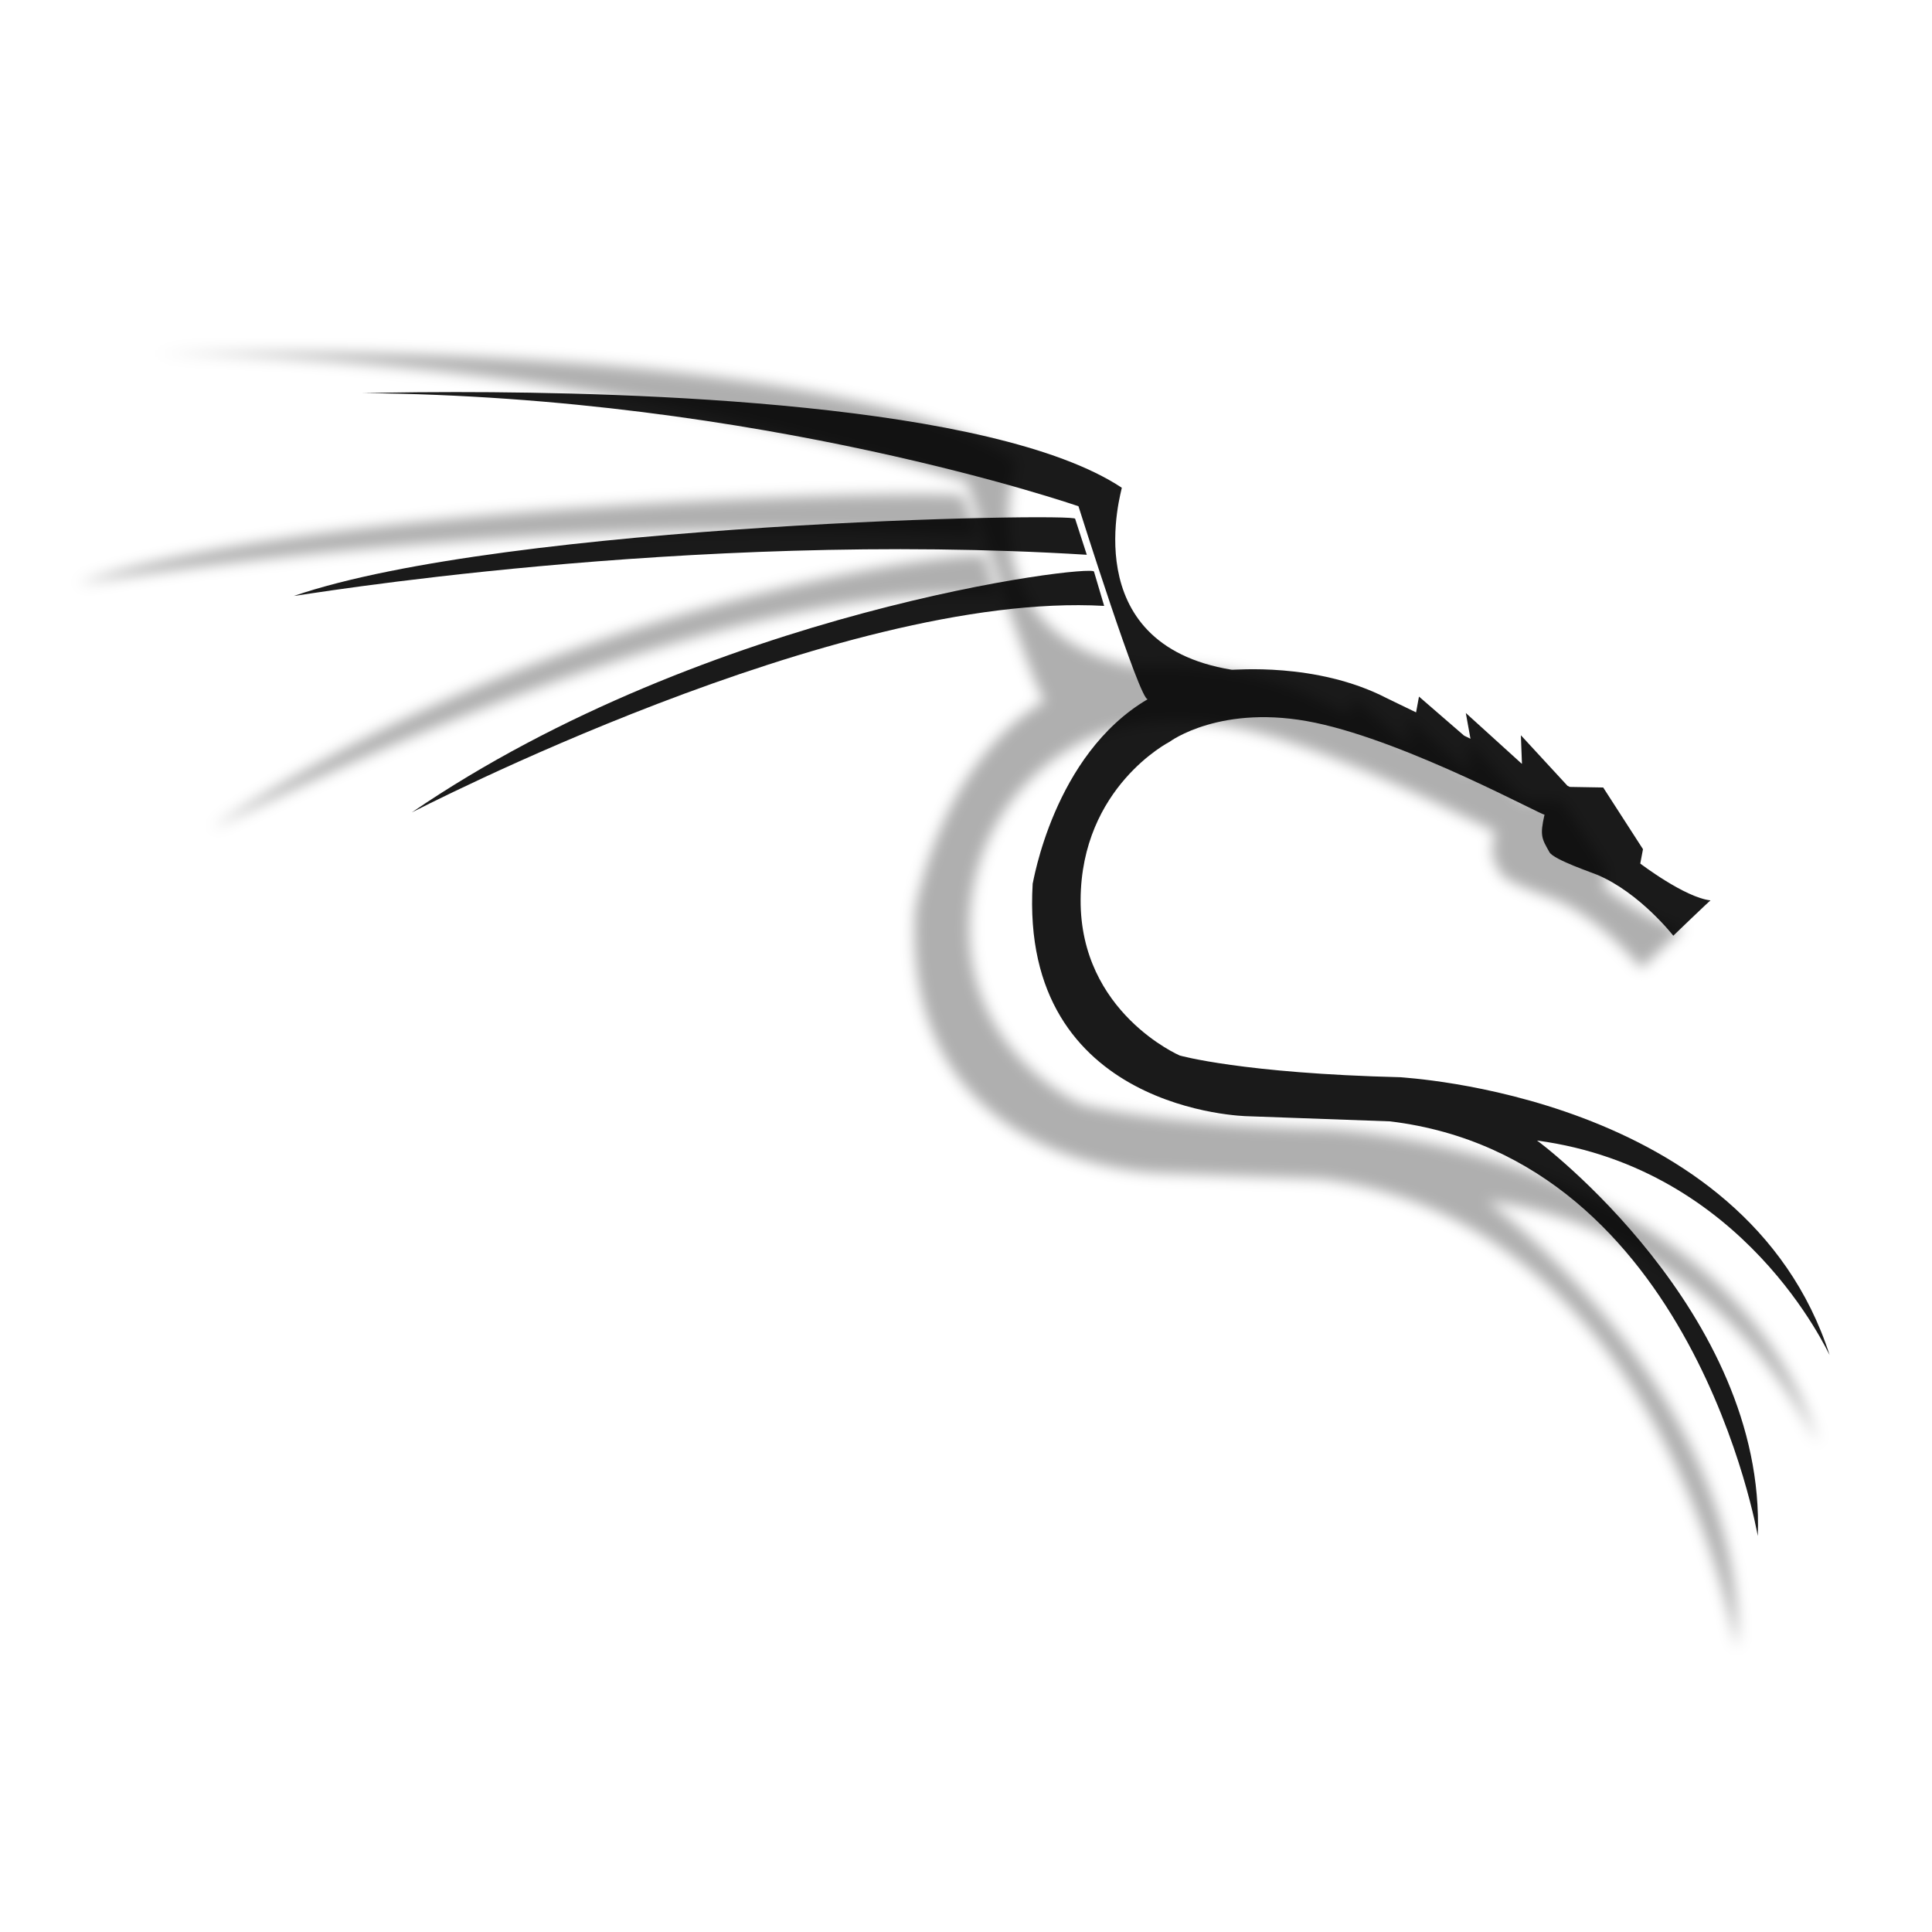
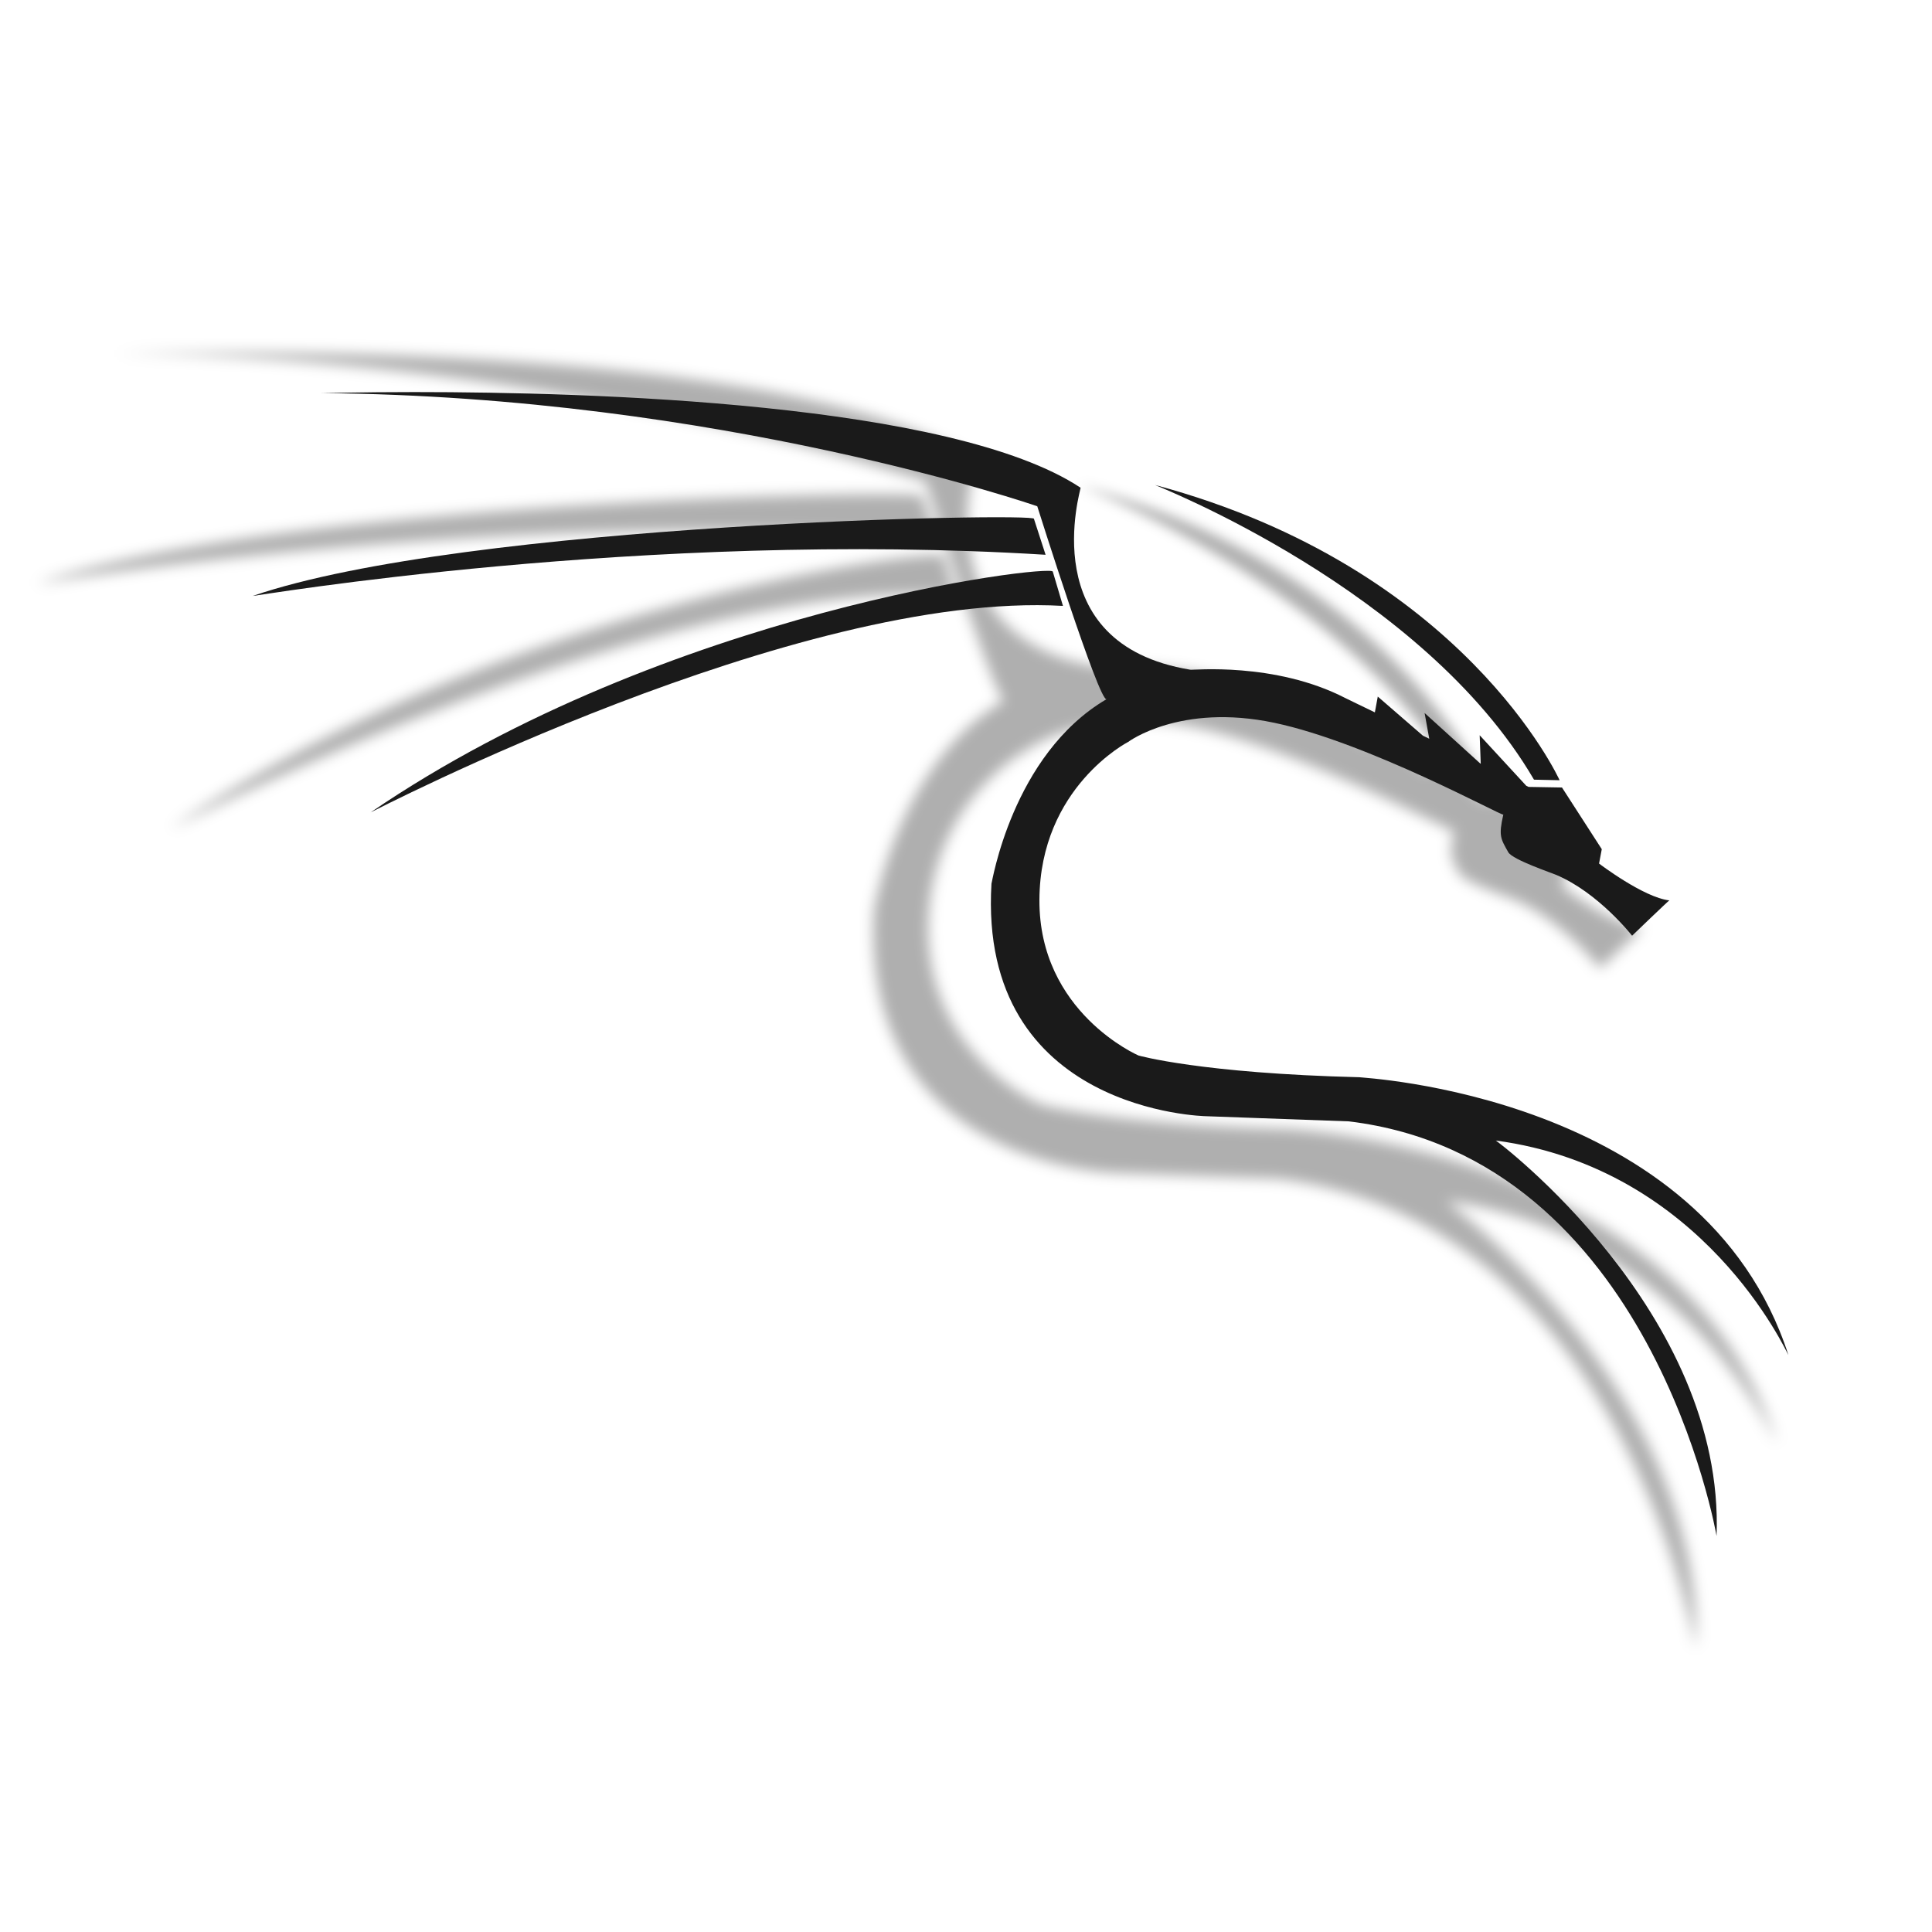
<svg xmlns="http://www.w3.org/2000/svg" width="500mm" height="500mm" viewBox="0 0 500 500" version="1.1" id="svg1" xml:space="preserve">
  <defs id="defs1">
-     <filter style="color-interpolation-filters:sRGB" id="filter7" x="-0.009" y="-0.012" width="1.018" height="1.024">
+     <filter style="color-interpolation-filters:sRGB" id="filter7" x="-0.034" y="-0.047" width="1.069" height="1.094">
      <feGaussianBlur stdDeviation="1.504" id="feGaussianBlur7" />
    </filter>
  </defs>
  <g id="layer1">
-     <g id="g4" style="fill:#1a1a1a;fill-opacity:1" transform="translate(6.887902)">
+     <g id="g7" style="opacity:0.315;fill:#000000;fill-opacity:1;filter:url(#filter7)" transform="matrix(1.133506,0,0,1.133506,-45.94078,-23.83865)">
+       <path id="path5" style="opacity:1;fill:#000000;fill-opacity:1;stroke-width:10;stroke-linecap:round;stroke-linejoin:round" d="m 91.123,101.466 c -14.944,1.4e-4 -24.447,0.298 -24.459,0.274 103.255,0.811 185.256,29.281 185.256,29.281 0,0 16.092,51.038 17.955,49.912 -24.577,14.382 -29.751,48.06 -29.806,47.751 -3.536,59.191 55.537,60.19 55.537,60.19 0,0 36.904,1.337 36.947,1.334 78.441,9.471 95.172,107.31 95.172,107.31 2.197,-57.917 -56.901,-102.353 -57.147,-102.35 53.904,7.219 75.283,54.937 75.732,55.503 -21.893,-67.832 -111.306,-71.735 -110.959,-71.882 -41.109,-1.012 -57.236,-5.628 -57.236,-5.628 0,0 -25.788,-11.12 -25.639,-40.299 0.149,-29.179 22.994,-40.867 22.994,-40.867 0,0 13.414,-10.065 37.776,-4.941 24.362,5.124 59.199,24.337 59.288,23.756 -1.259,5.534 -0.696,6.227 1.288,9.755 1.096,1.95 11.655,5.489 12.304,5.818 11.005,4.595 19.734,15.776 19.734,15.776 0,0 9.404,-9.045 9.637,-9.138 -6.661,-0.742 -18.186,-9.534 -18.186,-9.534 l 0.705,-3.718 -10.299,-15.967 -8.634,-0.149 c 0,0 -0.595,-0.289 -0.611,-0.296 l -12.057,-13.075 0.278,7.365 c -0.056,-0.027 -0.087,-0.043 -0.143,-0.07 l -14.388,-13.057 1.209,6.667 c -0.82,-0.397 -0.843,-0.41 -1.65,-0.8 l -11.676,-10.113 -0.755,4.087 c -2.061,-1.01 -7.686,-3.701 -7.658,-3.712 -18.289,-9.419 -39.749,-7.165 -40.096,-7.325 -40.782,-6.682 -28.248,-46.844 -28.403,-47.099 -33.384,-22.078 -127.179,-24.756 -172.01,-24.756 z" />
+       <path style="opacity:1;fill:#000000;fill-opacity:1;stroke-width:10;stroke-linecap:round;stroke-linejoin:round" d="m 254.074,143.576 -3.014,-9.303 c 1.063,-1.637 -146.871,0.995 -202.214,19.965 0.089,0.139 101.142,-17.12 205.228,-10.663 z" id="path6" />
+       <path style="opacity:1;fill:#000000;fill-opacity:1;stroke-width:10;stroke-linecap:round;stroke-linejoin:round" d="m 258.569,156.806 -2.634,-8.884 c -0.511,-1.918 -99.568,9.756 -176.538,62.32 0.062,0.051 110.239,-57.337 179.172,-53.436 z" id="path7" />
+     </g>
+     <path style="font-variation-settings:normal;opacity:0.315;vector-effect:none;fill:#000000;fill-opacity:1;stroke-width:11.335;stroke-linecap:round;stroke-linejoin:round;stroke-miterlimit:4;stroke-dasharray:none;stroke-dashoffset:0;stroke-opacity:1;-inkscape-stroke:none;filter:url(#filter7);stop-color:#000000;stop-opacity:1" d="m 377.301,201.777 6.633,0.148 c 0,0 -24.816,-54.984 -104.705,-76.416 -0.074,0.078 69.263,26.93 98.072,76.268 z" id="path8" />
+     <g id="g4" style="fill:#1a1a1a;fill-opacity:1" transform="translate(-3.776531)">
      <g id="g8" transform="translate(20.29957)">
        <path id="path1" style="opacity:1;fill:#1a1a1a;fill-opacity:1;stroke-width:10;stroke-linecap:round;stroke-linejoin:round" d="m 91.123,101.466 c -14.944,1.4e-4 -24.447,0.298 -24.459,0.274 103.255,0.811 185.256,29.281 185.256,29.281 0,0 16.092,51.038 17.955,49.912 -24.577,14.382 -29.751,48.06 -29.806,47.751 -3.536,59.191 55.537,60.19 55.537,60.19 0,0 36.904,1.337 36.947,1.334 78.441,9.471 95.172,107.31 95.172,107.31 2.197,-57.917 -56.901,-102.353 -57.147,-102.35 53.904,7.219 75.283,54.937 75.732,55.503 -21.893,-67.832 -111.306,-71.735 -110.959,-71.882 -41.109,-1.012 -57.236,-5.628 -57.236,-5.628 0,0 -25.788,-11.12 -25.639,-40.299 0.149,-29.179 22.994,-40.867 22.994,-40.867 0,0 13.414,-10.065 37.776,-4.941 24.362,5.124 59.199,24.337 59.288,23.756 -1.259,5.534 -0.696,6.227 1.288,9.755 1.096,1.95 11.655,5.489 12.304,5.818 11.005,4.595 19.734,15.776 19.734,15.776 0,0 9.404,-9.045 9.637,-9.138 -6.661,-0.742 -18.186,-9.534 -18.186,-9.534 l 0.705,-3.718 -10.299,-15.967 -8.634,-0.149 c 0,0 -0.595,-0.289 -0.611,-0.296 l -12.057,-13.075 0.278,7.365 c -0.056,-0.027 -0.087,-0.043 -0.143,-0.07 l -14.388,-13.057 1.209,6.667 c -0.82,-0.397 -0.843,-0.41 -1.65,-0.8 l -11.676,-10.113 -0.755,4.087 c -2.061,-1.01 -7.686,-3.701 -7.658,-3.712 -18.289,-9.419 -39.749,-7.165 -40.096,-7.325 -40.782,-6.682 -28.248,-46.844 -28.403,-47.099 -33.384,-22.078 -127.179,-24.756 -172.01,-24.756 z" />
        <path style="opacity:1;fill:#1a1a1a;fill-opacity:1;stroke-width:10;stroke-linecap:round;stroke-linejoin:round" d="m 254.074,143.576 -3.014,-9.303 c 1.063,-1.637 -146.871,0.995 -202.214,19.965 0.089,0.139 101.142,-17.12 205.228,-10.663 z" id="path3" />
        <path style="opacity:1;fill:#1a1a1a;fill-opacity:1;stroke-width:10;stroke-linecap:round;stroke-linejoin:round" d="m 258.569,156.806 -2.634,-8.884 c -0.511,-1.918 -99.568,9.756 -176.538,62.32 0.062,0.051 110.239,-57.337 179.172,-53.436 z" id="path4" />
      </g>
    </g>
-     <g id="g7" style="opacity:0.315;fill:#000000;fill-opacity:1;filter:url(#filter7)" transform="matrix(1.133506,0,0,1.133506,-35.27634,-23.83865)">
-       <path id="path5" style="opacity:1;fill:#000000;fill-opacity:1;stroke-width:10;stroke-linecap:round;stroke-linejoin:round" d="m 91.123,101.466 c -14.944,1.4e-4 -24.447,0.298 -24.459,0.274 103.255,0.811 185.256,29.281 185.256,29.281 0,0 16.092,51.038 17.955,49.912 -24.577,14.382 -29.751,48.06 -29.806,47.751 -3.536,59.191 55.537,60.19 55.537,60.19 0,0 36.904,1.337 36.947,1.334 78.441,9.471 95.172,107.31 95.172,107.31 2.197,-57.917 -56.901,-102.353 -57.147,-102.35 53.904,7.219 75.283,54.937 75.732,55.503 -21.893,-67.832 -111.306,-71.735 -110.959,-71.882 -41.109,-1.012 -57.236,-5.628 -57.236,-5.628 0,0 -25.788,-11.12 -25.639,-40.299 0.149,-29.179 22.994,-40.867 22.994,-40.867 0,0 13.414,-10.065 37.776,-4.941 24.362,5.124 59.199,24.337 59.288,23.756 -1.259,5.534 -0.696,6.227 1.288,9.755 1.096,1.95 11.655,5.489 12.304,5.818 11.005,4.595 19.734,15.776 19.734,15.776 0,0 9.404,-9.045 9.637,-9.138 -6.661,-0.742 -18.186,-9.534 -18.186,-9.534 l 0.705,-3.718 -10.299,-15.967 -8.634,-0.149 c 0,0 -0.595,-0.289 -0.611,-0.296 l -12.057,-13.075 0.278,7.365 c -0.056,-0.027 -0.087,-0.043 -0.143,-0.07 l -14.388,-13.057 1.209,6.667 c -0.82,-0.397 -0.843,-0.41 -1.65,-0.8 l -11.676,-10.113 -0.755,4.087 c -2.061,-1.01 -7.686,-3.701 -7.658,-3.712 -18.289,-9.419 -39.749,-7.165 -40.096,-7.325 -40.782,-6.682 -28.248,-46.844 -28.403,-47.099 -33.384,-22.078 -127.179,-24.756 -172.01,-24.756 z" />
-       <path style="opacity:1;fill:#000000;fill-opacity:1;stroke-width:10;stroke-linecap:round;stroke-linejoin:round" d="m 254.074,143.576 -3.014,-9.303 c 1.063,-1.637 -146.871,0.995 -202.214,19.965 0.089,0.139 101.142,-17.12 205.228,-10.663 z" id="path6" />
-       <path style="opacity:1;fill:#000000;fill-opacity:1;stroke-width:10;stroke-linecap:round;stroke-linejoin:round" d="m 258.569,156.806 -2.634,-8.884 c -0.511,-1.918 -99.568,9.756 -176.538,62.32 0.062,0.051 110.239,-57.337 179.172,-53.436 z" id="path7" />
-     </g>
+     <path style="fill:#1a1a1a;fill-opacity:1;stroke-width:3.649;stroke-linecap:round;stroke-linejoin:round;-inkscape-stroke:none" d="m 396.995,201.777 6.633,0.148 c 0,0 -24.816,-54.984 -104.705,-76.416 -0.074,0.078 69.263,26.93 98.072,76.268 z" id="path2" />
  </g>
</svg>
